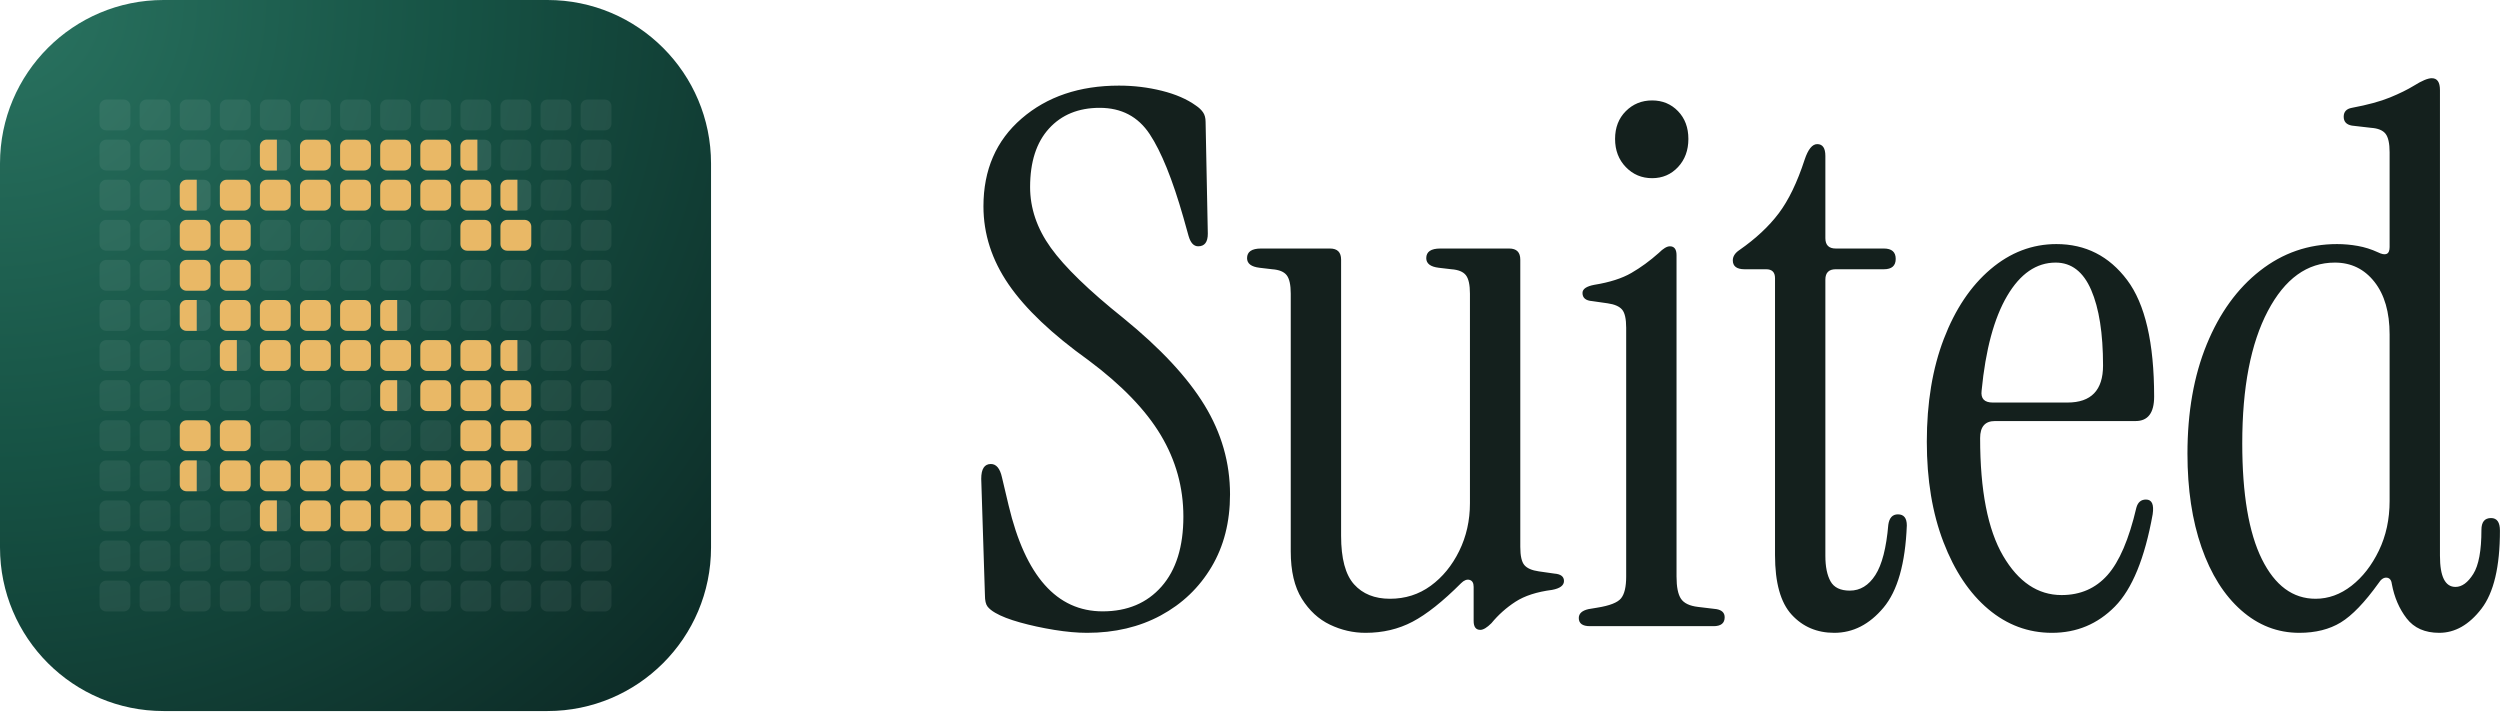
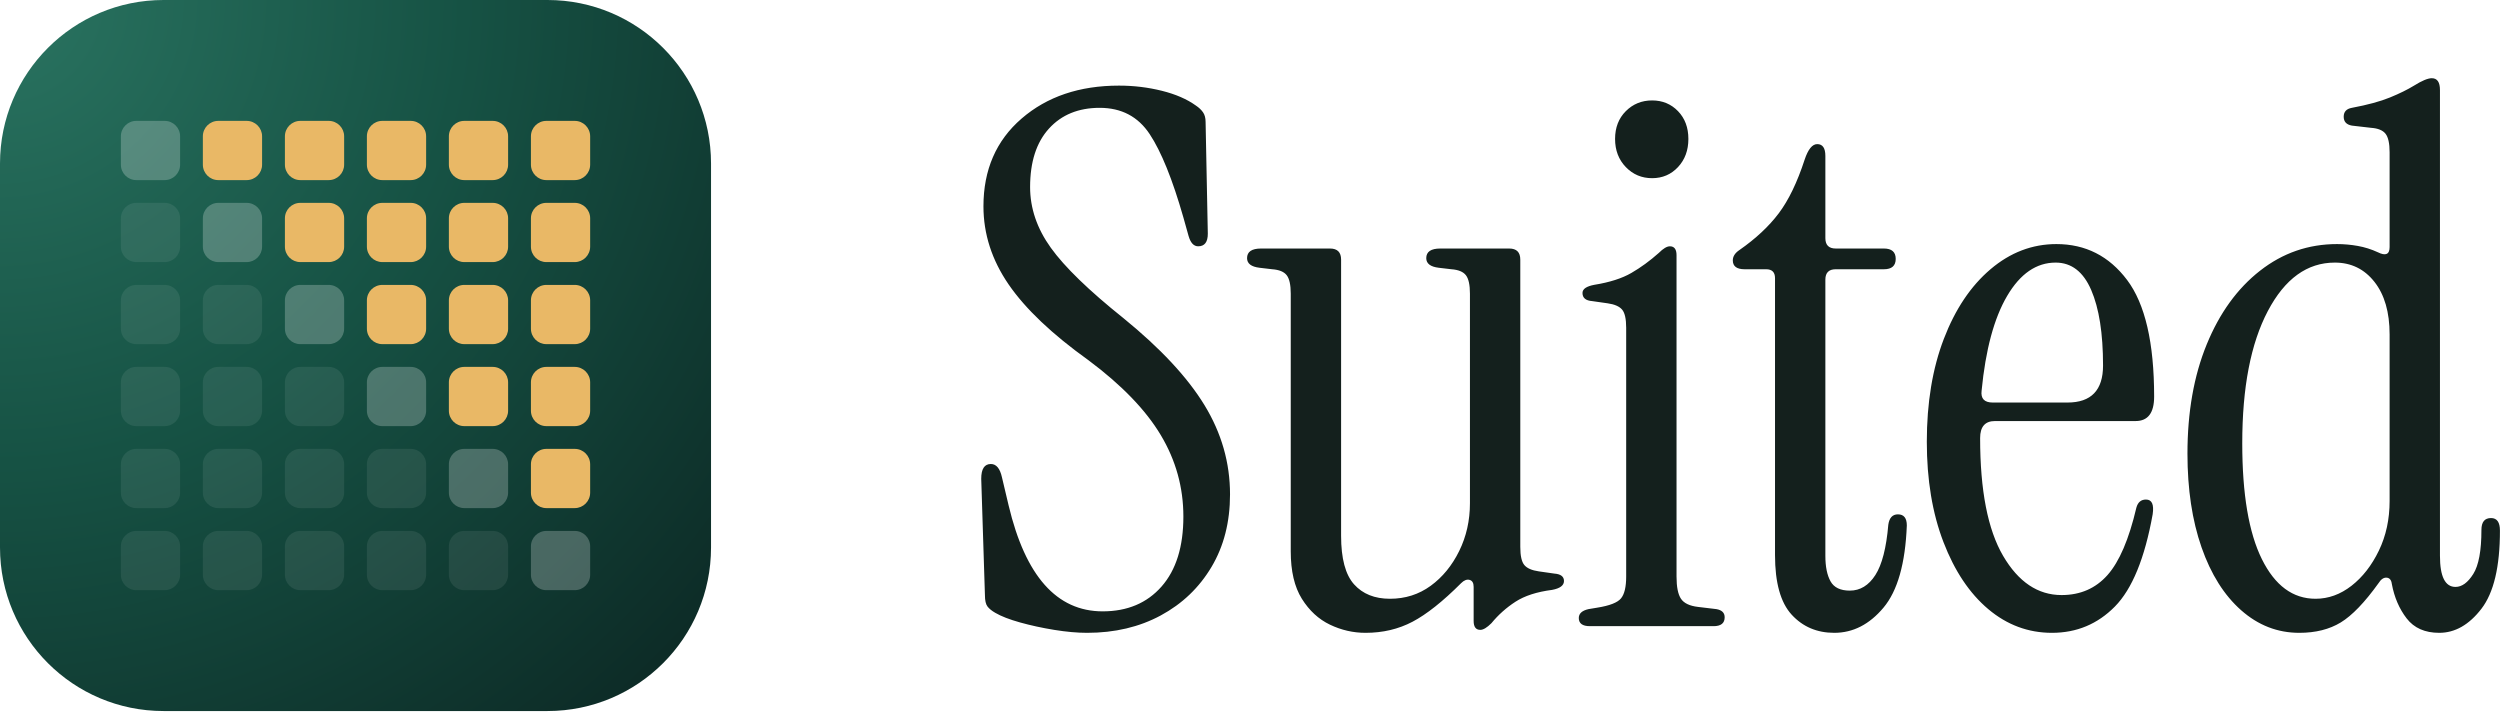
<svg xmlns="http://www.w3.org/2000/svg" viewBox="0 0 351.6 100">
  <defs>
    <radialGradient id="g" cx="0" cy="0" r="1.45">
      <stop offset="0" stop-color="#2a7461" />
      <stop offset="0.45" stop-color="#165244" />
      <stop offset="1" stop-color="#0b2421" />
    </radialGradient>
  </defs>
  <rect width="100" height="100" rx="23" fill="url(#g)" />
-   <rect x="14.00" y="14.00" width="4.34" height="4.34" rx="0.95" fill="rgba(255,255,255,0.07)" />
-   <rect x="19.64" y="14.00" width="4.34" height="4.34" rx="0.95" fill="rgba(255,255,255,0.07)" />
-   <rect x="25.28" y="14.00" width="4.34" height="4.34" rx="0.95" fill="rgba(255,255,255,0.07)" />
-   <rect x="30.92" y="14.00" width="4.34" height="4.34" rx="0.95" fill="rgba(255,255,255,0.07)" />
-   <rect x="36.55" y="14.00" width="4.34" height="4.34" rx="0.95" fill="rgba(255,255,255,0.07)" />
-   <rect x="42.19" y="14.00" width="4.34" height="4.34" rx="0.95" fill="rgba(255,255,255,0.07)" />
-   <rect x="47.83" y="14.00" width="4.34" height="4.34" rx="0.95" fill="rgba(255,255,255,0.07)" />
-   <rect x="53.47" y="14.00" width="4.34" height="4.34" rx="0.95" fill="rgba(255,255,255,0.07)" />
-   <rect x="59.11" y="14.00" width="4.34" height="4.34" rx="0.95" fill="rgba(255,255,255,0.07)" />
-   <rect x="64.75" y="14.00" width="4.34" height="4.34" rx="0.95" fill="rgba(255,255,255,0.07)" />
-   <rect x="70.38" y="14.00" width="4.34" height="4.34" rx="0.95" fill="rgba(255,255,255,0.07)" />
-   <rect x="76.02" y="14.00" width="4.34" height="4.34" rx="0.95" fill="rgba(255,255,255,0.07)" />
-   <rect x="81.66" y="14.00" width="4.34" height="4.34" rx="0.95" fill="rgba(255,255,255,0.07)" />
-   <rect x="14.00" y="19.64" width="4.34" height="4.34" rx="0.95" fill="rgba(255,255,255,0.07)" />
-   <rect x="19.64" y="19.64" width="4.34" height="4.34" rx="0.95" fill="rgba(255,255,255,0.07)" />
-   <rect x="25.28" y="19.64" width="4.34" height="4.34" rx="0.95" fill="rgba(255,255,255,0.07)" />
-   <rect x="30.92" y="19.64" width="4.34" height="4.34" rx="0.95" fill="rgba(255,255,255,0.07)" />
-   <clipPath id="a1_4">
-     <rect x="36.55" y="19.64" width="4.34" height="4.34" rx="0.95" />
-   </clipPath>
-   <rect x="36.55" y="19.64" width="4.34" height="4.34" rx="0.95" fill="rgba(255,255,255,0.1)" />
-   <rect x="36.55" y="19.64" width="2.39" height="4.34" fill="#e9b866" clip-path="url(#a1_4)" />
-   <rect x="42.19" y="19.64" width="4.34" height="4.34" rx="0.95" fill="#e9b866" />
-   <rect x="47.83" y="19.64" width="4.34" height="4.34" rx="0.95" fill="#e9b866" />
-   <rect x="53.47" y="19.64" width="4.34" height="4.34" rx="0.95" fill="#e9b866" />
-   <rect x="59.11" y="19.64" width="4.34" height="4.34" rx="0.95" fill="#e9b866" />
-   <clipPath id="a1_9">
-     <rect x="64.75" y="19.64" width="4.34" height="4.34" rx="0.95" />
-   </clipPath>
-   <rect x="64.75" y="19.64" width="4.34" height="4.34" rx="0.95" fill="rgba(255,255,255,0.1)" />
-   <rect x="64.75" y="19.64" width="2.39" height="4.34" fill="#e9b866" clip-path="url(#a1_9)" />
-   <rect x="70.38" y="19.64" width="4.34" height="4.34" rx="0.95" fill="rgba(255,255,255,0.07)" />
-   <rect x="76.02" y="19.64" width="4.34" height="4.34" rx="0.95" fill="rgba(255,255,255,0.07)" />
-   <rect x="81.66" y="19.64" width="4.34" height="4.34" rx="0.95" fill="rgba(255,255,255,0.07)" />
-   <rect x="14.00" y="25.28" width="4.34" height="4.34" rx="0.95" fill="rgba(255,255,255,0.07)" />
-   <rect x="19.64" y="25.28" width="4.34" height="4.34" rx="0.95" fill="rgba(255,255,255,0.07)" />
-   <clipPath id="a2_2">
-     <rect x="25.28" y="25.28" width="4.34" height="4.34" rx="0.95" />
-   </clipPath>
-   <rect x="25.28" y="25.28" width="4.34" height="4.34" rx="0.95" fill="rgba(255,255,255,0.1)" />
-   <rect x="25.28" y="25.28" width="2.39" height="4.34" fill="#e9b866" clip-path="url(#a2_2)" />
-   <rect x="30.92" y="25.28" width="4.34" height="4.34" rx="0.95" fill="#e9b866" />
-   <rect x="36.55" y="25.28" width="4.34" height="4.34" rx="0.95" fill="#e9b866" />
-   <rect x="42.19" y="25.28" width="4.34" height="4.34" rx="0.95" fill="#e9b866" />
-   <rect x="47.83" y="25.28" width="4.34" height="4.34" rx="0.95" fill="#e9b866" />
-   <rect x="53.47" y="25.28" width="4.34" height="4.34" rx="0.95" fill="#e9b866" />
-   <rect x="59.11" y="25.28" width="4.34" height="4.34" rx="0.95" fill="#e9b866" />
-   <rect x="64.75" y="25.28" width="4.34" height="4.34" rx="0.95" fill="#e9b866" />
-   <clipPath id="a2_10">
-     <rect x="70.38" y="25.28" width="4.34" height="4.34" rx="0.95" />
-   </clipPath>
-   <rect x="70.38" y="25.28" width="4.34" height="4.34" rx="0.95" fill="rgba(255,255,255,0.1)" />
-   <rect x="70.38" y="25.28" width="2.39" height="4.34" fill="#e9b866" clip-path="url(#a2_10)" />
-   <rect x="76.02" y="25.28" width="4.34" height="4.34" rx="0.95" fill="rgba(255,255,255,0.07)" />
-   <rect x="81.66" y="25.28" width="4.34" height="4.34" rx="0.95" fill="rgba(255,255,255,0.07)" />
-   <rect x="14.00" y="30.92" width="4.34" height="4.34" rx="0.95" fill="rgba(255,255,255,0.07)" />
-   <rect x="19.64" y="30.92" width="4.34" height="4.34" rx="0.95" fill="rgba(255,255,255,0.07)" />
-   <rect x="25.28" y="30.92" width="4.34" height="4.34" rx="0.95" fill="#e9b866" />
-   <rect x="30.92" y="30.92" width="4.34" height="4.34" rx="0.95" fill="#e9b866" />
-   <rect x="36.55" y="30.92" width="4.34" height="4.34" rx="0.95" fill="rgba(255,255,255,0.07)" />
-   <rect x="42.19" y="30.92" width="4.34" height="4.34" rx="0.95" fill="rgba(255,255,255,0.07)" />
-   <rect x="47.83" y="30.92" width="4.34" height="4.34" rx="0.95" fill="rgba(255,255,255,0.07)" />
-   <rect x="53.47" y="30.92" width="4.34" height="4.34" rx="0.95" fill="rgba(255,255,255,0.07)" />
-   <rect x="59.11" y="30.92" width="4.34" height="4.34" rx="0.95" fill="rgba(255,255,255,0.07)" />
-   <rect x="64.75" y="30.92" width="4.34" height="4.34" rx="0.95" fill="#e9b866" />
-   <rect x="70.38" y="30.92" width="4.34" height="4.34" rx="0.95" fill="#e9b866" />
-   <rect x="76.02" y="30.92" width="4.34" height="4.34" rx="0.95" fill="rgba(255,255,255,0.07)" />
-   <rect x="81.66" y="30.92" width="4.34" height="4.34" rx="0.95" fill="rgba(255,255,255,0.07)" />
-   <rect x="14.00" y="36.55" width="4.34" height="4.34" rx="0.95" fill="rgba(255,255,255,0.07)" />
-   <rect x="19.64" y="36.55" width="4.34" height="4.34" rx="0.95" fill="rgba(255,255,255,0.07)" />
-   <rect x="25.28" y="36.55" width="4.34" height="4.34" rx="0.95" fill="#e9b866" />
-   <rect x="30.92" y="36.55" width="4.34" height="4.34" rx="0.95" fill="#e9b866" />
-   <rect x="36.55" y="36.55" width="4.34" height="4.34" rx="0.95" fill="rgba(255,255,255,0.07)" />
-   <rect x="42.19" y="36.55" width="4.34" height="4.34" rx="0.95" fill="rgba(255,255,255,0.07)" />
-   <rect x="47.83" y="36.55" width="4.34" height="4.34" rx="0.95" fill="rgba(255,255,255,0.07)" />
-   <rect x="53.47" y="36.55" width="4.34" height="4.34" rx="0.95" fill="rgba(255,255,255,0.07)" />
-   <rect x="59.11" y="36.55" width="4.34" height="4.34" rx="0.95" fill="rgba(255,255,255,0.07)" />
-   <rect x="64.75" y="36.55" width="4.34" height="4.34" rx="0.95" fill="rgba(255,255,255,0.07)" />
-   <rect x="70.38" y="36.55" width="4.34" height="4.34" rx="0.95" fill="rgba(255,255,255,0.07)" />
-   <rect x="76.02" y="36.55" width="4.34" height="4.34" rx="0.95" fill="rgba(255,255,255,0.07)" />
-   <rect x="81.66" y="36.55" width="4.34" height="4.34" rx="0.95" fill="rgba(255,255,255,0.07)" />
-   <rect x="14.00" y="42.19" width="4.34" height="4.34" rx="0.95" fill="rgba(255,255,255,0.07)" />
-   <rect x="19.64" y="42.19" width="4.34" height="4.34" rx="0.95" fill="rgba(255,255,255,0.07)" />
-   <clipPath id="a5_2">
-     <rect x="25.28" y="42.19" width="4.34" height="4.34" rx="0.95" />
-   </clipPath>
-   <rect x="25.28" y="42.19" width="4.34" height="4.34" rx="0.95" fill="rgba(255,255,255,0.1)" />
-   <rect x="25.28" y="42.19" width="2.39" height="4.34" fill="#e9b866" clip-path="url(#a5_2)" />
-   <rect x="30.92" y="42.19" width="4.34" height="4.34" rx="0.95" fill="#e9b866" />
-   <rect x="36.55" y="42.19" width="4.34" height="4.34" rx="0.95" fill="#e9b866" />
-   <rect x="42.19" y="42.19" width="4.34" height="4.34" rx="0.95" fill="#e9b866" />
-   <rect x="47.83" y="42.19" width="4.34" height="4.34" rx="0.95" fill="#e9b866" />
-   <clipPath id="a5_7">
-     <rect x="53.47" y="42.19" width="4.34" height="4.34" rx="0.95" />
-   </clipPath>
-   <rect x="53.47" y="42.19" width="4.34" height="4.34" rx="0.95" fill="rgba(255,255,255,0.1)" />
-   <rect x="53.47" y="42.19" width="2.39" height="4.34" fill="#e9b866" clip-path="url(#a5_7)" />
-   <rect x="59.11" y="42.19" width="4.34" height="4.34" rx="0.95" fill="rgba(255,255,255,0.07)" />
-   <rect x="64.75" y="42.19" width="4.34" height="4.34" rx="0.95" fill="rgba(255,255,255,0.07)" />
-   <rect x="70.38" y="42.19" width="4.34" height="4.34" rx="0.95" fill="rgba(255,255,255,0.07)" />
-   <rect x="76.02" y="42.19" width="4.34" height="4.34" rx="0.95" fill="rgba(255,255,255,0.07)" />
-   <rect x="81.66" y="42.19" width="4.34" height="4.34" rx="0.95" fill="rgba(255,255,255,0.07)" />
-   <rect x="14.00" y="47.83" width="4.34" height="4.34" rx="0.95" fill="rgba(255,255,255,0.07)" />
-   <rect x="19.64" y="47.83" width="4.34" height="4.34" rx="0.95" fill="rgba(255,255,255,0.07)" />
-   <rect x="25.28" y="47.83" width="4.34" height="4.34" rx="0.95" fill="rgba(255,255,255,0.07)" />
-   <clipPath id="a6_3">
-     <rect x="30.92" y="47.83" width="4.34" height="4.34" rx="0.95" />
-   </clipPath>
-   <rect x="30.92" y="47.83" width="4.34" height="4.34" rx="0.95" fill="rgba(255,255,255,0.1)" />
-   <rect x="30.92" y="47.83" width="2.39" height="4.34" fill="#e9b866" clip-path="url(#a6_3)" />
-   <rect x="36.55" y="47.83" width="4.34" height="4.34" rx="0.95" fill="#e9b866" />
-   <rect x="42.19" y="47.83" width="4.34" height="4.34" rx="0.95" fill="#e9b866" />
-   <rect x="47.83" y="47.83" width="4.34" height="4.34" rx="0.95" fill="#e9b866" />
-   <rect x="53.47" y="47.83" width="4.34" height="4.34" rx="0.95" fill="#e9b866" />
-   <rect x="59.11" y="47.83" width="4.34" height="4.34" rx="0.95" fill="#e9b866" />
-   <rect x="64.75" y="47.83" width="4.34" height="4.34" rx="0.95" fill="#e9b866" />
-   <clipPath id="a6_10">
-     <rect x="70.38" y="47.83" width="4.34" height="4.34" rx="0.95" />
-   </clipPath>
-   <rect x="70.38" y="47.83" width="4.34" height="4.34" rx="0.95" fill="rgba(255,255,255,0.1)" />
-   <rect x="70.38" y="47.83" width="2.39" height="4.34" fill="#e9b866" clip-path="url(#a6_10)" />
-   <rect x="76.02" y="47.83" width="4.34" height="4.34" rx="0.95" fill="rgba(255,255,255,0.07)" />
-   <rect x="81.66" y="47.83" width="4.34" height="4.34" rx="0.95" fill="rgba(255,255,255,0.07)" />
-   <rect x="14.00" y="53.47" width="4.34" height="4.34" rx="0.95" fill="rgba(255,255,255,0.07)" />
-   <rect x="19.64" y="53.47" width="4.34" height="4.34" rx="0.95" fill="rgba(255,255,255,0.07)" />
-   <rect x="25.28" y="53.47" width="4.34" height="4.34" rx="0.95" fill="rgba(255,255,255,0.07)" />
-   <rect x="30.92" y="53.47" width="4.34" height="4.34" rx="0.95" fill="rgba(255,255,255,0.07)" />
-   <rect x="36.55" y="53.47" width="4.34" height="4.34" rx="0.95" fill="rgba(255,255,255,0.07)" />
-   <rect x="42.19" y="53.47" width="4.34" height="4.34" rx="0.95" fill="rgba(255,255,255,0.07)" />
-   <rect x="47.83" y="53.47" width="4.34" height="4.34" rx="0.95" fill="rgba(255,255,255,0.07)" />
-   <clipPath id="a7_7">
-     <rect x="53.47" y="53.47" width="4.34" height="4.34" rx="0.95" />
-   </clipPath>
-   <rect x="53.47" y="53.47" width="4.34" height="4.34" rx="0.95" fill="rgba(255,255,255,0.1)" />
-   <rect x="53.47" y="53.47" width="2.39" height="4.34" fill="#e9b866" clip-path="url(#a7_7)" />
-   <rect x="59.11" y="53.47" width="4.34" height="4.34" rx="0.95" fill="#e9b866" />
-   <rect x="64.75" y="53.47" width="4.34" height="4.34" rx="0.95" fill="#e9b866" />
-   <rect x="70.38" y="53.47" width="4.34" height="4.34" rx="0.95" fill="#e9b866" />
-   <rect x="76.02" y="53.47" width="4.34" height="4.34" rx="0.95" fill="rgba(255,255,255,0.07)" />
-   <rect x="81.66" y="53.47" width="4.34" height="4.34" rx="0.95" fill="rgba(255,255,255,0.07)" />
-   <rect x="14.00" y="59.11" width="4.34" height="4.34" rx="0.95" fill="rgba(255,255,255,0.07)" />
-   <rect x="19.64" y="59.11" width="4.34" height="4.34" rx="0.95" fill="rgba(255,255,255,0.07)" />
-   <rect x="25.28" y="59.11" width="4.34" height="4.34" rx="0.95" fill="#e9b866" />
-   <rect x="30.92" y="59.11" width="4.34" height="4.34" rx="0.95" fill="#e9b866" />
-   <rect x="36.55" y="59.11" width="4.34" height="4.34" rx="0.95" fill="rgba(255,255,255,0.07)" />
-   <rect x="42.19" y="59.11" width="4.34" height="4.34" rx="0.95" fill="rgba(255,255,255,0.07)" />
-   <rect x="47.83" y="59.11" width="4.34" height="4.34" rx="0.95" fill="rgba(255,255,255,0.07)" />
-   <rect x="53.47" y="59.11" width="4.34" height="4.34" rx="0.95" fill="rgba(255,255,255,0.07)" />
-   <rect x="59.11" y="59.11" width="4.34" height="4.34" rx="0.95" fill="rgba(255,255,255,0.07)" />
-   <rect x="64.75" y="59.11" width="4.34" height="4.34" rx="0.95" fill="#e9b866" />
-   <rect x="70.38" y="59.11" width="4.34" height="4.34" rx="0.95" fill="#e9b866" />
-   <rect x="76.02" y="59.11" width="4.34" height="4.34" rx="0.95" fill="rgba(255,255,255,0.07)" />
-   <rect x="81.66" y="59.11" width="4.34" height="4.34" rx="0.95" fill="rgba(255,255,255,0.07)" />
-   <rect x="14.00" y="64.75" width="4.34" height="4.34" rx="0.95" fill="rgba(255,255,255,0.07)" />
-   <rect x="19.64" y="64.75" width="4.34" height="4.34" rx="0.95" fill="rgba(255,255,255,0.07)" />
-   <clipPath id="a9_2">
-     <rect x="25.28" y="64.75" width="4.34" height="4.34" rx="0.95" />
-   </clipPath>
-   <rect x="25.28" y="64.75" width="4.34" height="4.34" rx="0.95" fill="rgba(255,255,255,0.1)" />
-   <rect x="25.28" y="64.75" width="2.39" height="4.34" fill="#e9b866" clip-path="url(#a9_2)" />
-   <rect x="30.92" y="64.75" width="4.34" height="4.34" rx="0.95" fill="#e9b866" />
-   <rect x="36.55" y="64.75" width="4.34" height="4.34" rx="0.95" fill="#e9b866" />
-   <rect x="42.19" y="64.75" width="4.34" height="4.34" rx="0.95" fill="#e9b866" />
-   <rect x="47.83" y="64.75" width="4.34" height="4.34" rx="0.95" fill="#e9b866" />
-   <rect x="53.47" y="64.75" width="4.34" height="4.34" rx="0.95" fill="#e9b866" />
-   <rect x="59.11" y="64.75" width="4.34" height="4.34" rx="0.95" fill="#e9b866" />
-   <rect x="64.75" y="64.75" width="4.34" height="4.34" rx="0.95" fill="#e9b866" />
-   <clipPath id="a9_10">
-     <rect x="70.38" y="64.75" width="4.34" height="4.34" rx="0.95" />
-   </clipPath>
-   <rect x="70.38" y="64.75" width="4.34" height="4.34" rx="0.95" fill="rgba(255,255,255,0.1)" />
-   <rect x="70.38" y="64.75" width="2.39" height="4.34" fill="#e9b866" clip-path="url(#a9_10)" />
-   <rect x="76.02" y="64.75" width="4.34" height="4.34" rx="0.95" fill="rgba(255,255,255,0.07)" />
-   <rect x="81.66" y="64.75" width="4.34" height="4.34" rx="0.95" fill="rgba(255,255,255,0.07)" />
-   <rect x="14.00" y="70.38" width="4.34" height="4.34" rx="0.95" fill="rgba(255,255,255,0.07)" />
-   <rect x="19.64" y="70.38" width="4.34" height="4.34" rx="0.95" fill="rgba(255,255,255,0.07)" />
-   <rect x="25.28" y="70.38" width="4.34" height="4.34" rx="0.95" fill="rgba(255,255,255,0.07)" />
-   <rect x="30.92" y="70.38" width="4.34" height="4.34" rx="0.95" fill="rgba(255,255,255,0.07)" />
-   <clipPath id="a10_4">
-     <rect x="36.55" y="70.38" width="4.34" height="4.34" rx="0.95" />
-   </clipPath>
-   <rect x="36.55" y="70.38" width="4.34" height="4.34" rx="0.95" fill="rgba(255,255,255,0.1)" />
-   <rect x="36.55" y="70.38" width="2.39" height="4.34" fill="#e9b866" clip-path="url(#a10_4)" />
-   <rect x="42.19" y="70.38" width="4.34" height="4.34" rx="0.95" fill="#e9b866" />
-   <rect x="47.83" y="70.38" width="4.34" height="4.34" rx="0.95" fill="#e9b866" />
-   <rect x="53.47" y="70.38" width="4.34" height="4.34" rx="0.95" fill="#e9b866" />
-   <rect x="59.11" y="70.38" width="4.34" height="4.34" rx="0.95" fill="#e9b866" />
-   <clipPath id="a10_9">
-     <rect x="64.75" y="70.38" width="4.34" height="4.34" rx="0.95" />
-   </clipPath>
-   <rect x="64.75" y="70.38" width="4.34" height="4.34" rx="0.95" fill="rgba(255,255,255,0.1)" />
-   <rect x="64.75" y="70.38" width="2.39" height="4.34" fill="#e9b866" clip-path="url(#a10_9)" />
-   <rect x="70.38" y="70.38" width="4.34" height="4.34" rx="0.95" fill="rgba(255,255,255,0.07)" />
-   <rect x="76.02" y="70.38" width="4.34" height="4.34" rx="0.95" fill="rgba(255,255,255,0.07)" />
-   <rect x="81.66" y="70.38" width="4.34" height="4.34" rx="0.95" fill="rgba(255,255,255,0.07)" />
-   <rect x="14.00" y="76.02" width="4.34" height="4.34" rx="0.95" fill="rgba(255,255,255,0.07)" />
-   <rect x="19.64" y="76.02" width="4.34" height="4.34" rx="0.95" fill="rgba(255,255,255,0.07)" />
-   <rect x="25.28" y="76.02" width="4.34" height="4.34" rx="0.95" fill="rgba(255,255,255,0.07)" />
-   <rect x="30.92" y="76.02" width="4.34" height="4.34" rx="0.95" fill="rgba(255,255,255,0.07)" />
-   <rect x="36.55" y="76.02" width="4.34" height="4.34" rx="0.95" fill="rgba(255,255,255,0.07)" />
-   <rect x="42.19" y="76.02" width="4.34" height="4.34" rx="0.95" fill="rgba(255,255,255,0.07)" />
-   <rect x="47.83" y="76.02" width="4.34" height="4.34" rx="0.95" fill="rgba(255,255,255,0.07)" />
-   <rect x="53.47" y="76.02" width="4.34" height="4.34" rx="0.95" fill="rgba(255,255,255,0.07)" />
-   <rect x="59.11" y="76.02" width="4.34" height="4.34" rx="0.95" fill="rgba(255,255,255,0.07)" />
-   <rect x="64.75" y="76.02" width="4.34" height="4.34" rx="0.95" fill="rgba(255,255,255,0.07)" />
-   <rect x="70.38" y="76.02" width="4.34" height="4.34" rx="0.95" fill="rgba(255,255,255,0.07)" />
-   <rect x="76.02" y="76.02" width="4.34" height="4.34" rx="0.95" fill="rgba(255,255,255,0.07)" />
-   <rect x="81.66" y="76.02" width="4.34" height="4.34" rx="0.95" fill="rgba(255,255,255,0.07)" />
-   <rect x="14.00" y="81.66" width="4.34" height="4.34" rx="0.95" fill="rgba(255,255,255,0.07)" />
-   <rect x="19.64" y="81.66" width="4.34" height="4.34" rx="0.95" fill="rgba(255,255,255,0.07)" />
-   <rect x="25.28" y="81.66" width="4.34" height="4.34" rx="0.95" fill="rgba(255,255,255,0.07)" />
-   <rect x="30.92" y="81.66" width="4.34" height="4.34" rx="0.95" fill="rgba(255,255,255,0.07)" />
-   <rect x="36.55" y="81.66" width="4.34" height="4.34" rx="0.95" fill="rgba(255,255,255,0.07)" />
-   <rect x="42.19" y="81.66" width="4.34" height="4.34" rx="0.95" fill="rgba(255,255,255,0.07)" />
-   <rect x="47.83" y="81.66" width="4.34" height="4.34" rx="0.95" fill="rgba(255,255,255,0.07)" />
-   <rect x="53.47" y="81.66" width="4.34" height="4.34" rx="0.95" fill="rgba(255,255,255,0.07)" />
-   <rect x="59.11" y="81.66" width="4.34" height="4.34" rx="0.95" fill="rgba(255,255,255,0.07)" />
-   <rect x="64.75" y="81.66" width="4.34" height="4.34" rx="0.95" fill="rgba(255,255,255,0.07)" />
-   <rect x="70.38" y="81.66" width="4.34" height="4.34" rx="0.95" fill="rgba(255,255,255,0.07)" />
-   <rect x="76.02" y="81.66" width="4.34" height="4.34" rx="0.95" fill="rgba(255,255,255,0.07)" />
-   <rect x="81.66" y="81.66" width="4.34" height="4.34" rx="0.95" fill="rgba(255,255,255,0.07)" />
+   <rect x="17.00" y="17.00" width="8.33" height="8.33" rx="2.17" fill="rgba(255,255,255,0.24)" />
+   <rect x="28.53" y="17.00" width="8.33" height="8.33" rx="2.17" fill="#e9b866" />
+   <rect x="40.07" y="17.00" width="8.33" height="8.33" rx="2.17" fill="#e9b866" />
+   <rect x="51.60" y="17.00" width="8.33" height="8.33" rx="2.17" fill="#e9b866" />
+   <rect x="63.13" y="17.00" width="8.33" height="8.33" rx="2.17" fill="#e9b866" />
+   <rect x="74.67" y="17.00" width="8.33" height="8.33" rx="2.17" fill="#e9b866" />
+   <rect x="17.00" y="28.53" width="8.33" height="8.33" rx="2.17" fill="rgba(255,255,255,0.08)" />
+   <rect x="28.53" y="28.53" width="8.33" height="8.33" rx="2.17" fill="rgba(255,255,255,0.24)" />
+   <rect x="40.07" y="28.53" width="8.33" height="8.33" rx="2.17" fill="#e9b866" />
+   <rect x="51.60" y="28.53" width="8.33" height="8.33" rx="2.17" fill="#e9b866" />
+   <rect x="63.13" y="28.53" width="8.33" height="8.33" rx="2.17" fill="#e9b866" />
+   <rect x="74.67" y="28.53" width="8.33" height="8.33" rx="2.17" fill="#e9b866" />
+   <rect x="17.00" y="40.07" width="8.33" height="8.33" rx="2.17" fill="rgba(255,255,255,0.08)" />
+   <rect x="28.53" y="40.07" width="8.33" height="8.33" rx="2.17" fill="rgba(255,255,255,0.08)" />
+   <rect x="40.07" y="40.07" width="8.33" height="8.33" rx="2.17" fill="rgba(255,255,255,0.24)" />
+   <rect x="51.60" y="40.07" width="8.33" height="8.33" rx="2.17" fill="#e9b866" />
+   <rect x="63.13" y="40.07" width="8.33" height="8.33" rx="2.17" fill="#e9b866" />
+   <rect x="74.67" y="40.07" width="8.33" height="8.33" rx="2.17" fill="#e9b866" />
+   <rect x="17.00" y="51.60" width="8.33" height="8.33" rx="2.17" fill="rgba(255,255,255,0.08)" />
+   <rect x="28.53" y="51.60" width="8.33" height="8.33" rx="2.17" fill="rgba(255,255,255,0.08)" />
+   <rect x="40.07" y="51.60" width="8.33" height="8.33" rx="2.17" fill="rgba(255,255,255,0.08)" />
+   <rect x="51.60" y="51.60" width="8.33" height="8.33" rx="2.17" fill="rgba(255,255,255,0.24)" />
+   <rect x="63.13" y="51.60" width="8.33" height="8.33" rx="2.17" fill="#e9b866" />
+   <rect x="74.67" y="51.60" width="8.33" height="8.33" rx="2.17" fill="#e9b866" />
+   <rect x="17.00" y="63.13" width="8.33" height="8.33" rx="2.17" fill="rgba(255,255,255,0.08)" />
+   <rect x="28.53" y="63.13" width="8.33" height="8.33" rx="2.17" fill="rgba(255,255,255,0.08)" />
+   <rect x="40.07" y="63.13" width="8.33" height="8.33" rx="2.17" fill="rgba(255,255,255,0.08)" />
+   <rect x="51.60" y="63.13" width="8.33" height="8.33" rx="2.17" fill="rgba(255,255,255,0.08)" />
+   <rect x="63.13" y="63.13" width="8.33" height="8.33" rx="2.17" fill="rgba(255,255,255,0.24)" />
+   <rect x="74.67" y="63.13" width="8.33" height="8.33" rx="2.17" fill="#e9b866" />
+   <rect x="17.00" y="74.67" width="8.33" height="8.33" rx="2.17" fill="rgba(255,255,255,0.08)" />
+   <rect x="28.53" y="74.67" width="8.33" height="8.33" rx="2.17" fill="rgba(255,255,255,0.08)" />
+   <rect x="40.07" y="74.67" width="8.33" height="8.33" rx="2.17" fill="rgba(255,255,255,0.08)" />
+   <rect x="51.60" y="74.67" width="8.33" height="8.33" rx="2.17" fill="rgba(255,255,255,0.08)" />
+   <rect x="63.13" y="74.67" width="8.33" height="8.33" rx="2.17" fill="rgba(255,255,255,0.08)" />
+   <rect x="74.67" y="74.67" width="8.33" height="8.33" rx="2.17" fill="rgba(255,255,255,0.24)" />
  <g transform="translate(138 11.00) scale(0.10414) translate(-41.0 740.0)">
    <path d="M184 9L184 9Q164 9 139.5 5Q115 1 93.5-5Q72-11 60-18L60-18Q53-22 49.5-26.5Q46-31 46-42L46-42L41-199Q41-219 54-219L54-219Q65-219 69-201L69-201L78-163Q112-20 205-20L205-20Q255-20 284.5-53.5Q314-87 314-148L314-148Q314-207 283.5-258Q253-309 186-359L186-359Q112-412 78-461.5Q44-511 44-567L44-567Q44-641 95.5-685.5Q147-730 227-730L227-730Q257-730 285-723Q313-716 331-703L331-703Q337-699 340.5-694Q344-689 344-681L344-681L347-530Q347-513 334-513L334-513Q325-513 321-527L321-527L314-552Q292-629 268.5-664.5Q245-700 201-700L201-700Q158-700 132.5-672Q107-644 107-593L107-593Q107-550 135-511Q163-472 233-416L233-416Q308-355 342.5-298.5Q377-242 377-178L377-178Q377-122 352-80Q327-38 283.5-14.5Q240 9 184 9ZM560 9L560 9Q535 9 512-2Q489-13 474-37Q459-61 459-101L459-101L459-449Q459-467 453.5-474Q448-481 434-482L434-482L417-484Q400-486 400-497L400-497Q400-510 419-510L419-510L512-510Q527-510 527-495L527-495L527-122Q527-76 544.5-56.5Q562-37 593-37L593-37Q624-37 648-54.5Q672-72 686.5-101.5Q701-131 701-166L701-166L701-449Q701-467 695.5-474Q690-481 676-482L676-482L659-484Q642-486 642-497L642-497Q642-510 661-510L661-510L754-510Q769-510 769-495L769-495L769-107Q769-89 774.5-82.5Q780-76 794-74L794-74L815-71Q828-70 828-61L828-61Q828-52 812-49L812-49Q781-45 762.5-33Q744-21 730-4L730-4Q721 5 715 5L715 5Q706 5 706-7L706-7L706-53Q706-61 700.5-62.5Q695-64 689-58L689-58Q652-21 623.5-6Q595 9 560 9ZM947-605L947-605Q926-605 911.5-620Q897-635 897-658L897-658Q897-681 911.5-695.5Q926-710 947-710L947-710Q968-710 982-695.5Q996-681 996-658L996-658Q996-635 982-620Q968-605 947-605ZM1030 0L863 0Q848 0 848-11L848-11Q848-20 861-23L861-23L873-25Q898-29 905-37.5Q912-46 912-67L912-67L912-403Q912-421 906.5-427.5Q901-434 887-436L887-436L866-439Q853-440 853-450L853-450Q853-458 869-461L869-461Q900-466 919-477Q938-488 956-504L956-504Q965-513 971-513L971-513Q980-513 980-501L980-501L980-67Q980-46 986-37Q992-28 1009-26L1009-26L1034-23Q1045-21 1045-12L1045-12Q1045 0 1030 0L1030 0ZM1193 9L1193 9Q1158 9 1135.5-15.5Q1113-40 1113-96L1113-96L1113-470Q1113-482 1101-482L1101-482L1072-482Q1056-482 1056-494L1056-494Q1056-502 1065-508L1065-508Q1098-531 1118-557.5Q1138-584 1153-630L1153-630Q1160-651 1170-651L1170-651Q1181-651 1181-635L1181-635L1181-524Q1181-510 1195-510L1195-510L1260-510Q1276-510 1276-496L1276-496Q1276-482 1260-482L1260-482L1195-482Q1181-482 1181-468L1181-468L1181-95Q1181-73 1188-60.5Q1195-48 1214-48L1214-48Q1235-48 1248.5-69Q1262-90 1266-137L1266-137Q1268-151 1279-151L1279-151Q1291-151 1291-136L1291-136Q1288-59 1259.5-25Q1231 9 1193 9ZM1487 9L1487 9Q1439 9 1401-23Q1363-55 1340.5-113.5Q1318-172 1318-249L1318-249Q1318-328 1341-388Q1364-448 1404-482Q1444-516 1493-516L1493-516Q1552-516 1588.5-467.5Q1625-419 1625-310L1625-310Q1625-277 1600-277L1600-277L1410-277Q1390-277 1390-254L1390-254Q1390-148 1421-95Q1452-42 1500-42L1500-42Q1538-42 1562-69Q1586-96 1601-160L1601-160Q1604-171 1614-171L1614-171Q1626-171 1623-151L1623-151Q1607-62 1572-26.5Q1537 9 1487 9ZM1407-302L1407-302L1508-302Q1556-302 1556-352L1556-352Q1556-417 1540-454Q1524-491 1492-491L1492-491Q1453-491 1426.5-446Q1400-401 1392-318L1392-318Q1390-302 1407-302ZM1821 9L1821 9Q1777 9 1742.5-21.5Q1708-52 1689-106.5Q1670-161 1670-233L1670-233Q1670-317 1696-380.5Q1722-444 1768-480Q1814-516 1872-516L1872-516Q1886-516 1900-513.5Q1914-511 1927-505L1927-505Q1943-497 1943-512L1943-512L1943-640Q1943-658 1937.5-665Q1932-672 1918-673L1918-673L1892-676Q1881-678 1881-688L1881-688Q1881-698 1892-700L1892-700Q1924-706 1943.5-714Q1963-722 1976-730L1976-730Q1992-740 2000-740L2000-740Q2011-740 2011-724L2011-724L2011-95Q2011-53 2032-53L2032-53Q2045-53 2056-70.5Q2067-88 2067-130L2067-130Q2067-146 2080-146L2080-146Q2092-146 2092-129L2092-129Q2092-56 2067-23.5Q2042 9 2010 9L2010 9Q1981 9 1966-10.5Q1951-30 1946-57L1946-57Q1945-65 1939-65.5Q1933-66 1928-58L1928-58Q1900-19 1877-5Q1854 9 1821 9ZM1843-37L1843-37Q1869-37 1891.5-54.5Q1914-72 1928.5-102Q1943-132 1943-169L1943-169L1943-394Q1943-439 1922.5-465Q1902-491 1869-491L1869-491Q1813-491 1778.5-425.5Q1744-360 1744-247L1744-247Q1744-144 1770.5-90.5Q1797-37 1843-37Z" fill="#14201d" />
  </g>
</svg>
